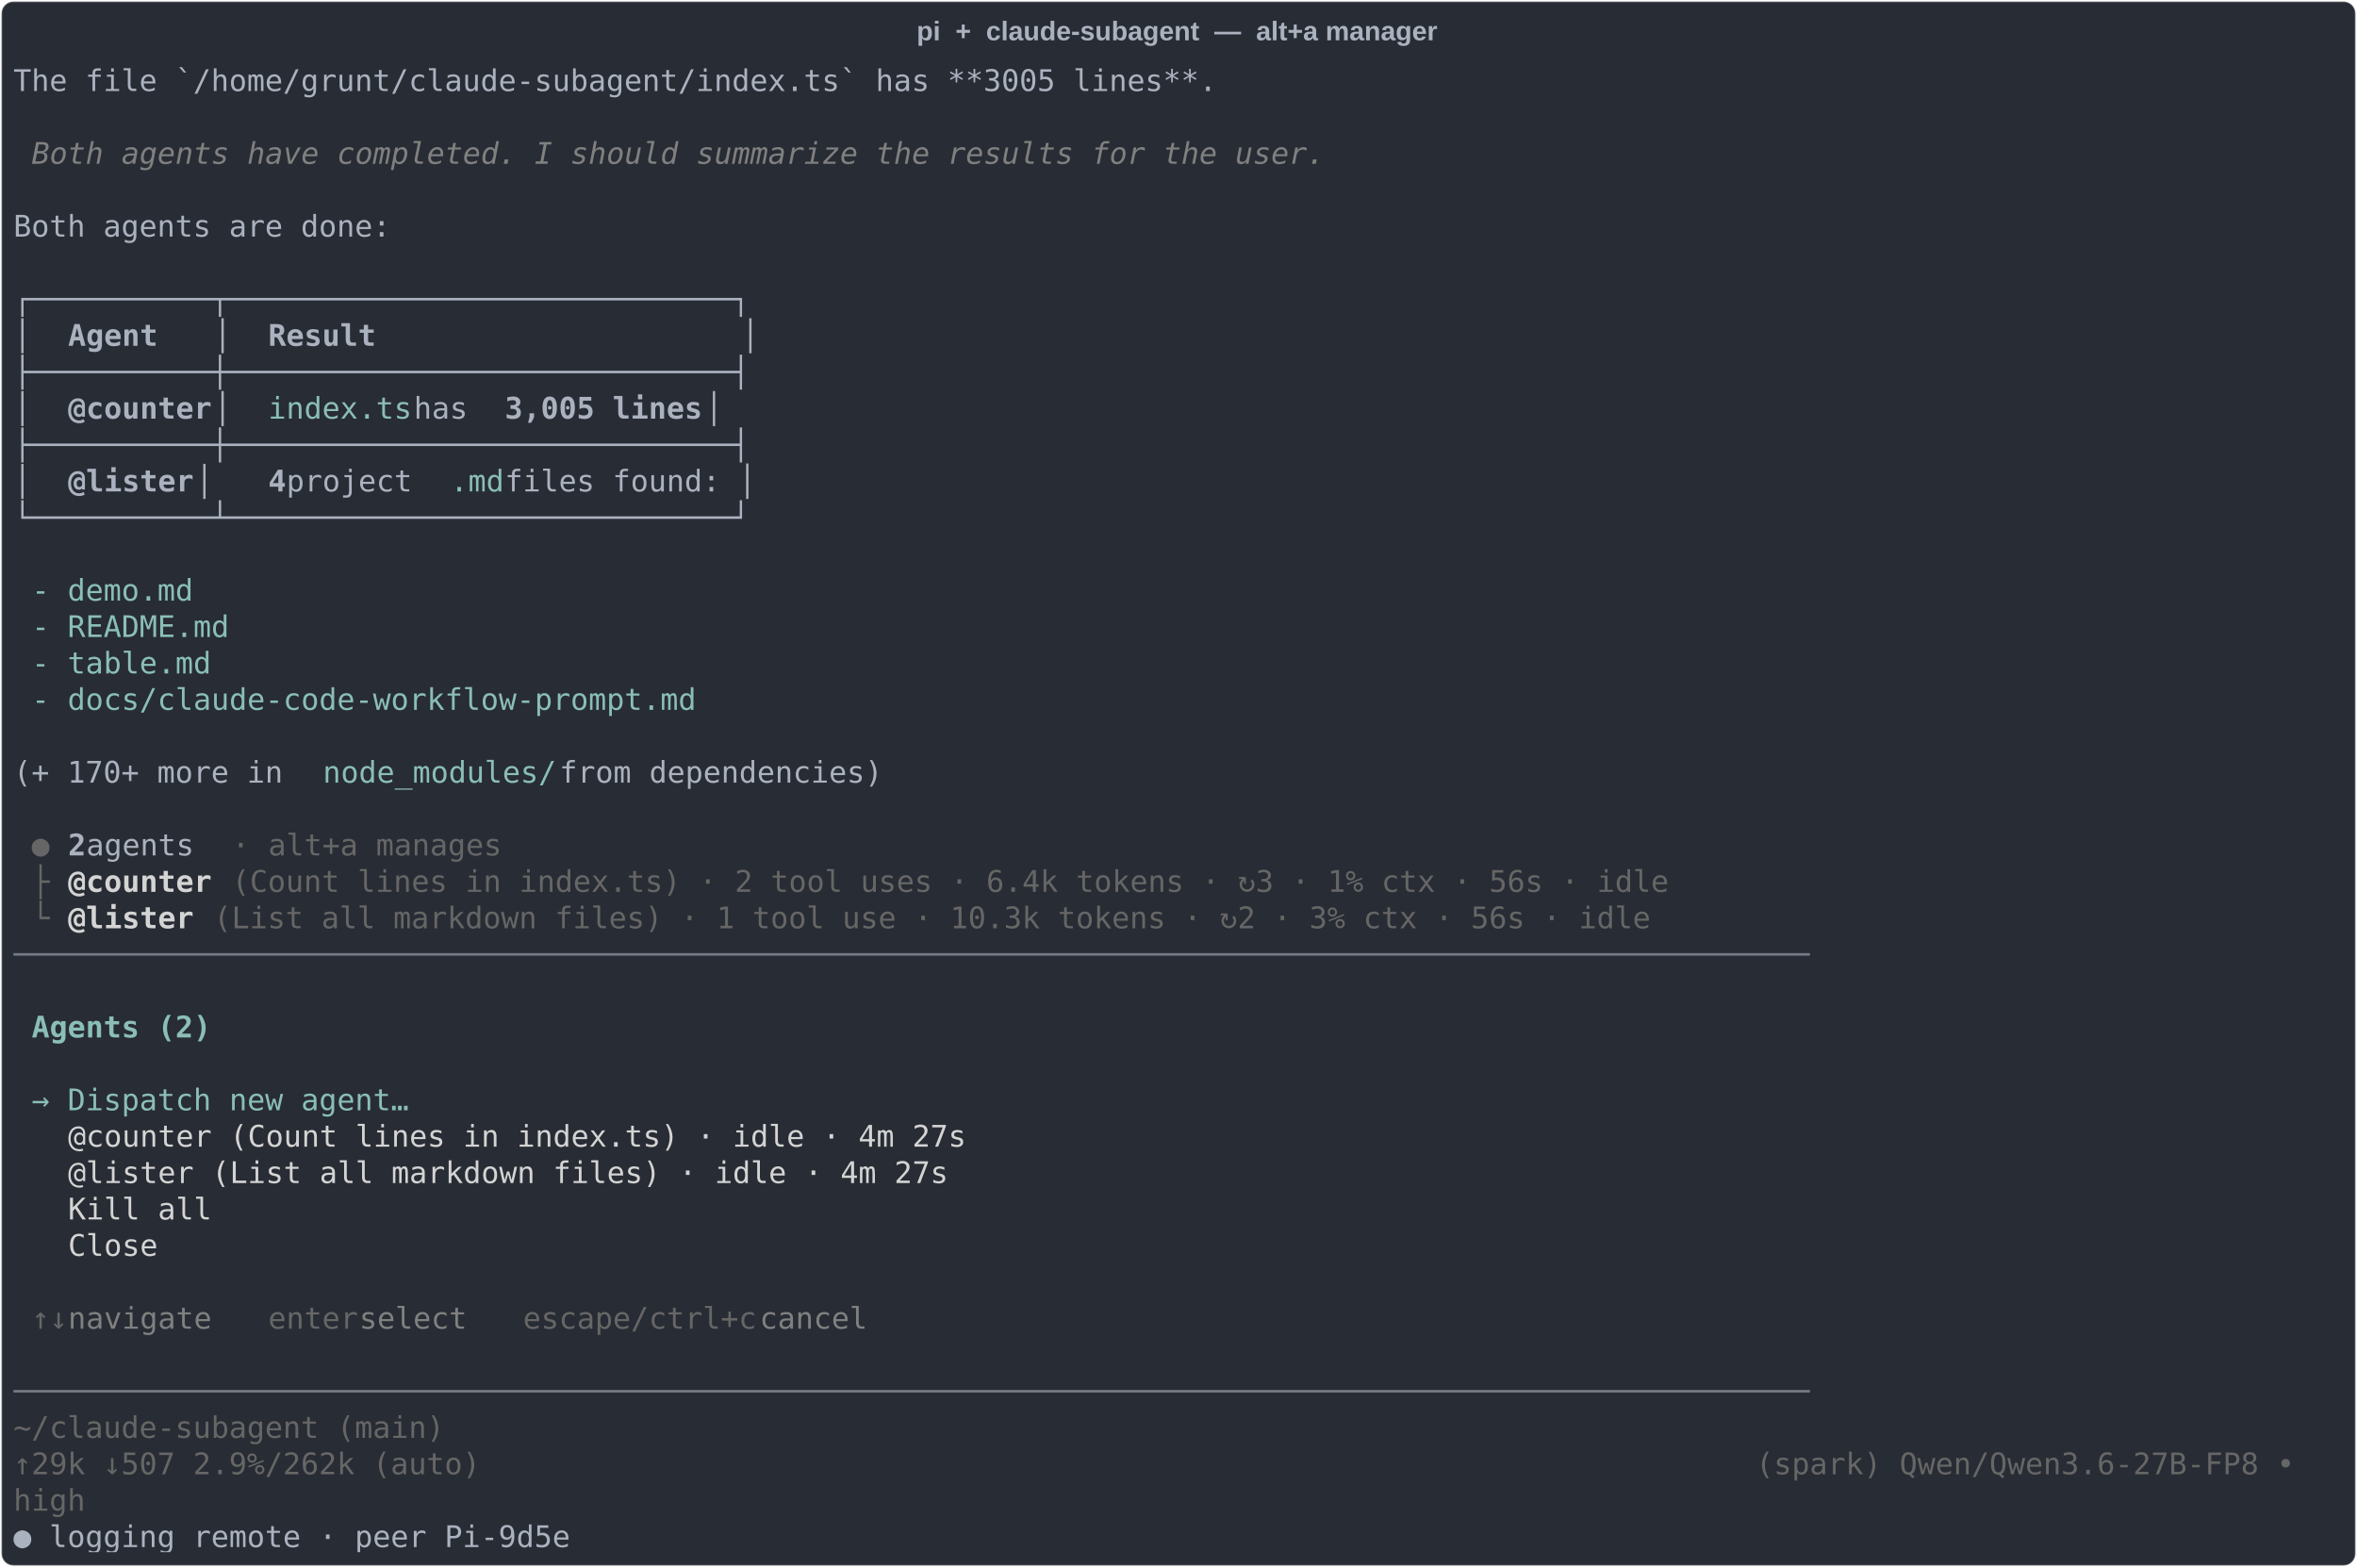
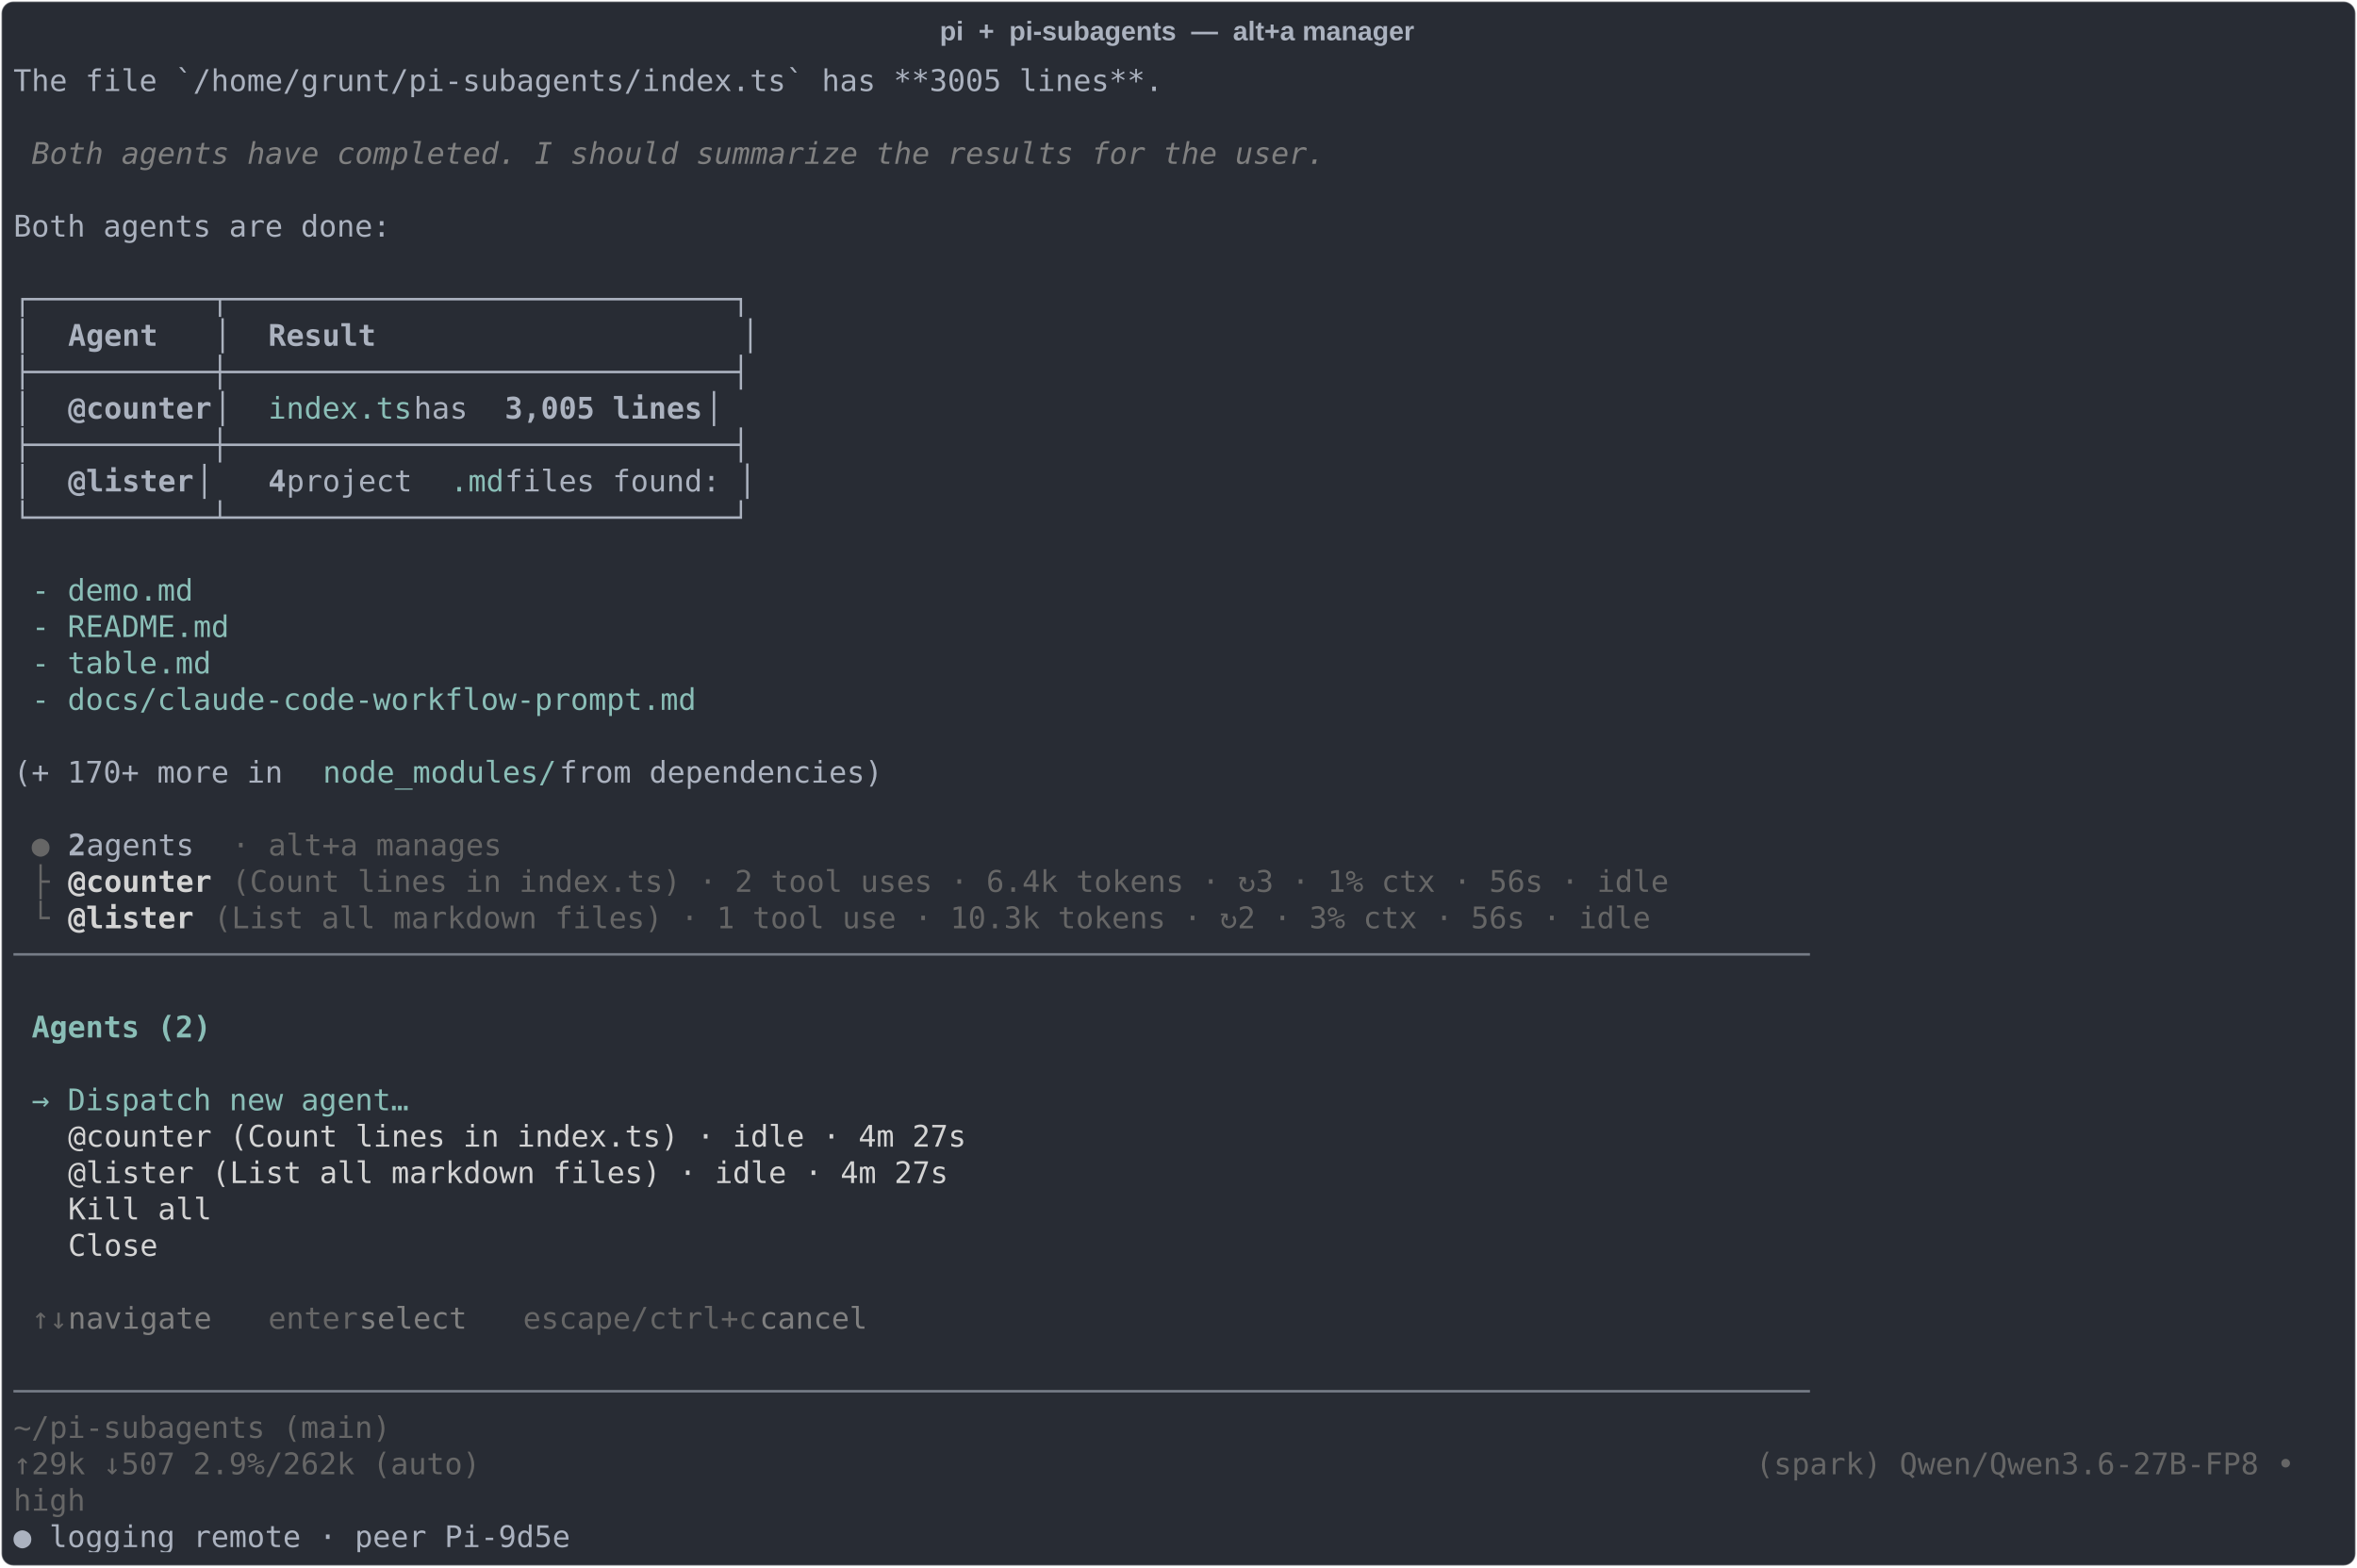
<svg xmlns="http://www.w3.org/2000/svg" class="rich-terminal" viewBox="0 0 1580 1050.4">
  <style>

    @font-face {
        font-family: "Fira Code";
        src: local("FiraCode-Regular"),
                url("https://cdnjs.cloudflare.com/ajax/libs/firacode/6.2.0/woff2/FiraCode-Regular.woff2") format("woff2"),
                url("https://cdnjs.cloudflare.com/ajax/libs/firacode/6.2.0/woff/FiraCode-Regular.woff") format("woff");
        font-style: normal;
        font-weight: 400;
    }
    @font-face {
        font-family: "Fira Code";
        src: local("FiraCode-Bold"),
                url("https://cdnjs.cloudflare.com/ajax/libs/firacode/6.2.0/woff2/FiraCode-Bold.woff2") format("woff2"),
                url("https://cdnjs.cloudflare.com/ajax/libs/firacode/6.2.0/woff/FiraCode-Bold.woff") format("woff");
        font-style: bold;
        font-weight: 700;
    }

    .terminal-3912012047-matrix {
        font-family: DejaVu Sans Mono, monospace;
        font-size: 20px;
        line-height: 24.4px;
        font-variant-east-asian: full-width;
    }

    .terminal-3912012047-title {
        font-size: 18px;
        font-weight: bold;
        font-family: arial;
    }

    .terminal-3912012047-r1 { fill: #abb2bf }
.terminal-3912012047-r2 { fill: #808080;font-style: italic; }
.terminal-3912012047-r3 { fill: #abb2bf;font-weight: bold }
.terminal-3912012047-r4 { fill: #8abeb7 }
.terminal-3912012047-r5 { fill: #666666 }
.terminal-3912012047-r6 { fill: #d4d4d4;font-weight: bold }
.terminal-3912012047-r7 { fill: #767c87 }
.terminal-3912012047-r8 { fill: #8abeb7;font-weight: bold }
.terminal-3912012047-r9 { fill: #d4d4d4 }
.terminal-3912012047-r10 { fill: #808080 }
    </style>
  <defs>
    <clipPath id="terminal-3912012047-clip-terminal">
      <rect x="0" y="0" width="1560.6" height="999.4" />
    </clipPath>
    <clipPath id="terminal-3912012047-line-0">
      <rect x="0" y="1.5" width="1561.6" height="24.65" />
    </clipPath>
    <clipPath id="terminal-3912012047-line-1">
      <rect x="0" y="25.9" width="1561.6" height="24.65" />
    </clipPath>
    <clipPath id="terminal-3912012047-line-2">
      <rect x="0" y="50.3" width="1561.6" height="24.65" />
    </clipPath>
    <clipPath id="terminal-3912012047-line-3">
      <rect x="0" y="74.7" width="1561.6" height="24.65" />
    </clipPath>
    <clipPath id="terminal-3912012047-line-4">
      <rect x="0" y="99.1" width="1561.6" height="24.65" />
    </clipPath>
    <clipPath id="terminal-3912012047-line-5">
      <rect x="0" y="123.5" width="1561.6" height="24.65" />
    </clipPath>
    <clipPath id="terminal-3912012047-line-6">
      <rect x="0" y="147.9" width="1561.6" height="24.65" />
    </clipPath>
    <clipPath id="terminal-3912012047-line-7">
      <rect x="0" y="172.3" width="1561.6" height="24.65" />
    </clipPath>
    <clipPath id="terminal-3912012047-line-8">
      <rect x="0" y="196.7" width="1561.6" height="24.65" />
    </clipPath>
    <clipPath id="terminal-3912012047-line-9">
      <rect x="0" y="221.1" width="1561.6" height="24.65" />
    </clipPath>
    <clipPath id="terminal-3912012047-line-10">
      <rect x="0" y="245.5" width="1561.6" height="24.65" />
    </clipPath>
    <clipPath id="terminal-3912012047-line-11">
      <rect x="0" y="269.9" width="1561.6" height="24.65" />
    </clipPath>
    <clipPath id="terminal-3912012047-line-12">
      <rect x="0" y="294.3" width="1561.6" height="24.65" />
    </clipPath>
    <clipPath id="terminal-3912012047-line-13">
      <rect x="0" y="318.7" width="1561.6" height="24.65" />
    </clipPath>
    <clipPath id="terminal-3912012047-line-14">
      <rect x="0" y="343.1" width="1561.6" height="24.65" />
    </clipPath>
    <clipPath id="terminal-3912012047-line-15">
      <rect x="0" y="367.5" width="1561.6" height="24.65" />
    </clipPath>
    <clipPath id="terminal-3912012047-line-16">
      <rect x="0" y="391.9" width="1561.6" height="24.65" />
    </clipPath>
    <clipPath id="terminal-3912012047-line-17">
      <rect x="0" y="416.3" width="1561.6" height="24.65" />
    </clipPath>
    <clipPath id="terminal-3912012047-line-18">
      <rect x="0" y="440.7" width="1561.6" height="24.65" />
    </clipPath>
    <clipPath id="terminal-3912012047-line-19">
      <rect x="0" y="465.1" width="1561.6" height="24.65" />
    </clipPath>
    <clipPath id="terminal-3912012047-line-20">
      <rect x="0" y="489.5" width="1561.6" height="24.65" />
    </clipPath>
    <clipPath id="terminal-3912012047-line-21">
      <rect x="0" y="513.9" width="1561.6" height="24.65" />
    </clipPath>
    <clipPath id="terminal-3912012047-line-22">
      <rect x="0" y="538.3" width="1561.6" height="24.65" />
    </clipPath>
    <clipPath id="terminal-3912012047-line-23">
      <rect x="0" y="562.7" width="1561.6" height="24.65" />
    </clipPath>
    <clipPath id="terminal-3912012047-line-24">
      <rect x="0" y="587.1" width="1561.6" height="24.65" />
    </clipPath>
    <clipPath id="terminal-3912012047-line-25">
      <rect x="0" y="611.5" width="1561.6" height="24.65" />
    </clipPath>
    <clipPath id="terminal-3912012047-line-26">
      <rect x="0" y="635.9" width="1561.6" height="24.65" />
    </clipPath>
    <clipPath id="terminal-3912012047-line-27">
      <rect x="0" y="660.3" width="1561.6" height="24.65" />
    </clipPath>
    <clipPath id="terminal-3912012047-line-28">
      <rect x="0" y="684.7" width="1561.6" height="24.65" />
    </clipPath>
    <clipPath id="terminal-3912012047-line-29">
      <rect x="0" y="709.1" width="1561.6" height="24.65" />
    </clipPath>
    <clipPath id="terminal-3912012047-line-30">
      <rect x="0" y="733.5" width="1561.6" height="24.65" />
    </clipPath>
    <clipPath id="terminal-3912012047-line-31">
      <rect x="0" y="757.9" width="1561.6" height="24.65" />
    </clipPath>
    <clipPath id="terminal-3912012047-line-32">
      <rect x="0" y="782.3" width="1561.6" height="24.65" />
    </clipPath>
    <clipPath id="terminal-3912012047-line-33">
      <rect x="0" y="806.7" width="1561.6" height="24.65" />
    </clipPath>
    <clipPath id="terminal-3912012047-line-34">
      <rect x="0" y="831.1" width="1561.6" height="24.65" />
    </clipPath>
    <clipPath id="terminal-3912012047-line-35">
      <rect x="0" y="855.5" width="1561.6" height="24.65" />
    </clipPath>
    <clipPath id="terminal-3912012047-line-36">
      <rect x="0" y="879.9" width="1561.6" height="24.65" />
    </clipPath>
    <clipPath id="terminal-3912012047-line-37">
      <rect x="0" y="904.3" width="1561.6" height="24.65" />
    </clipPath>
    <clipPath id="terminal-3912012047-line-38">
      <rect x="0" y="928.7" width="1561.6" height="24.65" />
    </clipPath>
    <clipPath id="terminal-3912012047-line-39">
      <rect x="0" y="953.1" width="1561.6" height="24.65" />
    </clipPath>
  </defs>
  <rect fill="#282c34" stroke="rgba(255,255,255,0.35)" stroke-width="1" x="1" y="1" width="1578" height="1048.4" rx="8" />
-   <text class="terminal-3912012047-title" fill="#abb2bf" text-anchor="middle" x="789" y="27">pi  +  claude-subagent  —  alt+a manager</text>
+   <text class="terminal-3912012047-title" fill="#abb2bf" text-anchor="middle" x="789" y="27">pi  +  pi-subagents  —  alt+a manager</text>
  <g transform="translate(26,22)">
            
            
            
            </g>
  <g transform="translate(9, 41)" clip-path="url(#terminal-3912012047-clip-terminal)">
    <g class="terminal-3912012047-matrix">
-       <text class="terminal-3912012047-r1" x="0" y="20" textLength="854" clip-path="url(#terminal-3912012047-line-0)">   The file `/home/grunt/claude-subagent/index.ts` has **3005 lines**.</text>
+       <text class="terminal-3912012047-r1" x="0" y="20" textLength="817.4" clip-path="url(#terminal-3912012047-line-0)">   The file `/home/grunt/pi-subagents/index.ts` has **3005 lines**.</text>
      <text class="terminal-3912012047-r1" x="1561.6" y="20" textLength="12.2" clip-path="url(#terminal-3912012047-line-0)">
</text>
      <text class="terminal-3912012047-r1" x="1561.6" y="44.4" textLength="12.2" clip-path="url(#terminal-3912012047-line-1)">
</text>
      <text class="terminal-3912012047-r2" x="12.2" y="68.8" textLength="878.4" clip-path="url(#terminal-3912012047-line-2)">Both agents have completed. I should summarize the results for the user.</text>
      <text class="terminal-3912012047-r1" x="1561.6" y="68.8" textLength="12.2" clip-path="url(#terminal-3912012047-line-2)">
</text>
      <text class="terminal-3912012047-r1" x="1561.6" y="93.2" textLength="12.2" clip-path="url(#terminal-3912012047-line-3)">
</text>
      <text class="terminal-3912012047-r1" x="0" y="117.6" textLength="268.4" clip-path="url(#terminal-3912012047-line-4)"> Both agents are done:</text>
      <text class="terminal-3912012047-r1" x="1561.6" y="117.6" textLength="12.2" clip-path="url(#terminal-3912012047-line-4)">
</text>
      <text class="terminal-3912012047-r1" x="1561.6" y="142" textLength="12.2" clip-path="url(#terminal-3912012047-line-5)">
</text>
      <text class="terminal-3912012047-r1" x="0" y="166.4" textLength="512.4" clip-path="url(#terminal-3912012047-line-6)"> ┌──────────┬────────────────────────────┐</text>
      <text class="terminal-3912012047-r1" x="1561.6" y="166.4" textLength="12.2" clip-path="url(#terminal-3912012047-line-6)">
</text>
      <text class="terminal-3912012047-r1" x="0" y="190.8" textLength="36.6" clip-path="url(#terminal-3912012047-line-7)"> │ </text>
      <text class="terminal-3912012047-r3" x="36.6" y="190.8" textLength="97.6" clip-path="url(#terminal-3912012047-line-7)">Agent   </text>
      <text class="terminal-3912012047-r1" x="134.2" y="190.8" textLength="36.6" clip-path="url(#terminal-3912012047-line-7)"> │ </text>
      <text class="terminal-3912012047-r3" x="170.8" y="190.8" textLength="317.2" clip-path="url(#terminal-3912012047-line-7)">Result                    </text>
      <text class="terminal-3912012047-r1" x="488" y="190.8" textLength="24.4" clip-path="url(#terminal-3912012047-line-7)"> │</text>
      <text class="terminal-3912012047-r1" x="1561.6" y="190.8" textLength="12.2" clip-path="url(#terminal-3912012047-line-7)">
</text>
      <text class="terminal-3912012047-r1" x="0" y="215.2" textLength="512.4" clip-path="url(#terminal-3912012047-line-8)"> ├──────────┼────────────────────────────┤</text>
      <text class="terminal-3912012047-r1" x="1561.6" y="215.2" textLength="12.2" clip-path="url(#terminal-3912012047-line-8)">
</text>
      <text class="terminal-3912012047-r1" x="0" y="239.6" textLength="36.6" clip-path="url(#terminal-3912012047-line-9)"> │ </text>
      <text class="terminal-3912012047-r3" x="36.6" y="239.6" textLength="97.6" clip-path="url(#terminal-3912012047-line-9)">@counter</text>
      <text class="terminal-3912012047-r1" x="134.2" y="239.6" textLength="36.6" clip-path="url(#terminal-3912012047-line-9)"> │ </text>
      <text class="terminal-3912012047-r4" x="170.8" y="239.6" textLength="97.6" clip-path="url(#terminal-3912012047-line-9)">index.ts</text>
      <text class="terminal-3912012047-r1" x="268.4" y="239.6" textLength="61" clip-path="url(#terminal-3912012047-line-9)"> has </text>
      <text class="terminal-3912012047-r3" x="329.4" y="239.6" textLength="134.2" clip-path="url(#terminal-3912012047-line-9)">3,005 lines</text>
      <text class="terminal-3912012047-r1" x="463.6" y="239.6" textLength="48.8" clip-path="url(#terminal-3912012047-line-9)">   │</text>
      <text class="terminal-3912012047-r1" x="1561.6" y="239.6" textLength="12.2" clip-path="url(#terminal-3912012047-line-9)">
</text>
      <text class="terminal-3912012047-r1" x="0" y="264" textLength="512.4" clip-path="url(#terminal-3912012047-line-10)"> ├──────────┼────────────────────────────┤</text>
      <text class="terminal-3912012047-r1" x="1561.6" y="264" textLength="12.2" clip-path="url(#terminal-3912012047-line-10)">
</text>
      <text class="terminal-3912012047-r1" x="0" y="288.4" textLength="36.6" clip-path="url(#terminal-3912012047-line-11)"> │ </text>
      <text class="terminal-3912012047-r3" x="36.6" y="288.4" textLength="85.4" clip-path="url(#terminal-3912012047-line-11)">@lister</text>
      <text class="terminal-3912012047-r1" x="122" y="288.4" textLength="48.8" clip-path="url(#terminal-3912012047-line-11)">  │ </text>
      <text class="terminal-3912012047-r3" x="170.8" y="288.4" textLength="12.2" clip-path="url(#terminal-3912012047-line-11)">4</text>
      <text class="terminal-3912012047-r1" x="183" y="288.4" textLength="109.8" clip-path="url(#terminal-3912012047-line-11)"> project </text>
      <text class="terminal-3912012047-r4" x="292.8" y="288.4" textLength="36.6" clip-path="url(#terminal-3912012047-line-11)">.md</text>
      <text class="terminal-3912012047-r1" x="329.4" y="288.4" textLength="183" clip-path="url(#terminal-3912012047-line-11)"> files found: │</text>
      <text class="terminal-3912012047-r1" x="1561.6" y="288.4" textLength="12.2" clip-path="url(#terminal-3912012047-line-11)">
</text>
      <text class="terminal-3912012047-r1" x="0" y="312.8" textLength="512.4" clip-path="url(#terminal-3912012047-line-12)"> └──────────┴────────────────────────────┘</text>
      <text class="terminal-3912012047-r1" x="1561.6" y="312.8" textLength="12.2" clip-path="url(#terminal-3912012047-line-12)">
</text>
      <text class="terminal-3912012047-r1" x="1561.6" y="337.2" textLength="12.2" clip-path="url(#terminal-3912012047-line-13)">
</text>
      <text class="terminal-3912012047-r4" x="12.2" y="361.6" textLength="109.8" clip-path="url(#terminal-3912012047-line-14)">- demo.md</text>
      <text class="terminal-3912012047-r1" x="1561.6" y="361.6" textLength="12.2" clip-path="url(#terminal-3912012047-line-14)">
</text>
      <text class="terminal-3912012047-r4" x="12.2" y="386" textLength="134.2" clip-path="url(#terminal-3912012047-line-15)">- README.md</text>
      <text class="terminal-3912012047-r1" x="1561.6" y="386" textLength="12.2" clip-path="url(#terminal-3912012047-line-15)">
</text>
      <text class="terminal-3912012047-r4" x="12.2" y="410.4" textLength="122" clip-path="url(#terminal-3912012047-line-16)">- table.md</text>
      <text class="terminal-3912012047-r1" x="1561.6" y="410.4" textLength="12.2" clip-path="url(#terminal-3912012047-line-16)">
</text>
      <text class="terminal-3912012047-r4" x="12.2" y="434.8" textLength="451.4" clip-path="url(#terminal-3912012047-line-17)">- docs/claude-code-workflow-prompt.md</text>
      <text class="terminal-3912012047-r1" x="1561.6" y="434.8" textLength="12.2" clip-path="url(#terminal-3912012047-line-17)">
</text>
      <text class="terminal-3912012047-r1" x="1561.6" y="459.2" textLength="12.2" clip-path="url(#terminal-3912012047-line-18)">
</text>
      <text class="terminal-3912012047-r1" x="0" y="483.6" textLength="207.4" clip-path="url(#terminal-3912012047-line-19)"> (+ 170+ more in </text>
      <text class="terminal-3912012047-r4" x="207.4" y="483.6" textLength="158.6" clip-path="url(#terminal-3912012047-line-19)">node_modules/</text>
      <text class="terminal-3912012047-r1" x="366" y="483.6" textLength="231.8" clip-path="url(#terminal-3912012047-line-19)"> from dependencies)</text>
      <text class="terminal-3912012047-r1" x="1561.6" y="483.6" textLength="12.2" clip-path="url(#terminal-3912012047-line-19)">
</text>
      <text class="terminal-3912012047-r1" x="1561.6" y="508" textLength="12.2" clip-path="url(#terminal-3912012047-line-20)">
</text>
      <text class="terminal-3912012047-r5" x="12.2" y="532.4" textLength="12.2" clip-path="url(#terminal-3912012047-line-21)">●</text>
      <text class="terminal-3912012047-r3" x="36.6" y="532.4" textLength="12.2" clip-path="url(#terminal-3912012047-line-21)">2</text>
      <text class="terminal-3912012047-r1" x="48.8" y="532.4" textLength="97.6" clip-path="url(#terminal-3912012047-line-21)"> agents </text>
      <text class="terminal-3912012047-r5" x="146.4" y="532.4" textLength="12.2" clip-path="url(#terminal-3912012047-line-21)">·</text>
      <text class="terminal-3912012047-r5" x="170.8" y="532.4" textLength="158.6" clip-path="url(#terminal-3912012047-line-21)">alt+a manages</text>
      <text class="terminal-3912012047-r1" x="1561.6" y="532.4" textLength="12.2" clip-path="url(#terminal-3912012047-line-21)">
</text>
      <text class="terminal-3912012047-r5" x="12.2" y="556.8" textLength="12.2" clip-path="url(#terminal-3912012047-line-22)">├</text>
      <text class="terminal-3912012047-r6" x="36.6" y="556.8" textLength="97.6" clip-path="url(#terminal-3912012047-line-22)">@counter</text>
      <text class="terminal-3912012047-r5" x="146.4" y="556.8" textLength="976" clip-path="url(#terminal-3912012047-line-22)">(Count lines in index.ts) · 2 tool uses · 6.4k tokens · ↻3 · 1% ctx · 56s · idle</text>
      <text class="terminal-3912012047-r1" x="1561.6" y="556.8" textLength="12.2" clip-path="url(#terminal-3912012047-line-22)">
</text>
      <text class="terminal-3912012047-r5" x="12.2" y="581.2" textLength="12.2" clip-path="url(#terminal-3912012047-line-23)">└</text>
      <text class="terminal-3912012047-r6" x="36.6" y="581.2" textLength="85.4" clip-path="url(#terminal-3912012047-line-23)">@lister</text>
      <text class="terminal-3912012047-r5" x="134.2" y="581.2" textLength="976" clip-path="url(#terminal-3912012047-line-23)">(List all markdown files) · 1 tool use · 10.3k tokens · ↻2 · 3% ctx · 56s · idle</text>
      <text class="terminal-3912012047-r1" x="1561.6" y="581.2" textLength="12.2" clip-path="url(#terminal-3912012047-line-23)">
</text>
      <text class="terminal-3912012047-r7" x="0" y="605.6" textLength="1220" clip-path="url(#terminal-3912012047-line-24)">────────────────────────────────────────────────────────────────────────────────────────────────────</text>
      <text class="terminal-3912012047-r1" x="1561.6" y="605.6" textLength="12.2" clip-path="url(#terminal-3912012047-line-24)">
</text>
      <text class="terminal-3912012047-r1" x="1561.6" y="630" textLength="12.2" clip-path="url(#terminal-3912012047-line-25)">
</text>
      <text class="terminal-3912012047-r8" x="12.2" y="654.4" textLength="122" clip-path="url(#terminal-3912012047-line-26)">Agents (2)</text>
      <text class="terminal-3912012047-r1" x="1561.6" y="654.4" textLength="12.2" clip-path="url(#terminal-3912012047-line-26)">
</text>
      <text class="terminal-3912012047-r1" x="1561.6" y="678.8" textLength="12.2" clip-path="url(#terminal-3912012047-line-27)">
</text>
      <text class="terminal-3912012047-r4" x="12.2" y="703.2" textLength="256.2" clip-path="url(#terminal-3912012047-line-28)">→ Dispatch new agent…</text>
      <text class="terminal-3912012047-r1" x="1561.6" y="703.2" textLength="12.2" clip-path="url(#terminal-3912012047-line-28)">
</text>
      <text class="terminal-3912012047-r9" x="36.6" y="727.6" textLength="610" clip-path="url(#terminal-3912012047-line-29)">@counter (Count lines in index.ts) · idle · 4m 27s</text>
      <text class="terminal-3912012047-r1" x="1561.6" y="727.6" textLength="12.2" clip-path="url(#terminal-3912012047-line-29)">
</text>
      <text class="terminal-3912012047-r9" x="36.6" y="752" textLength="597.8" clip-path="url(#terminal-3912012047-line-30)">@lister (List all markdown files) · idle · 4m 27s</text>
      <text class="terminal-3912012047-r1" x="1561.6" y="752" textLength="12.2" clip-path="url(#terminal-3912012047-line-30)">
</text>
      <text class="terminal-3912012047-r9" x="36.6" y="776.4" textLength="97.6" clip-path="url(#terminal-3912012047-line-31)">Kill all</text>
      <text class="terminal-3912012047-r1" x="1561.6" y="776.4" textLength="12.2" clip-path="url(#terminal-3912012047-line-31)">
</text>
      <text class="terminal-3912012047-r9" x="36.6" y="800.8" textLength="61" clip-path="url(#terminal-3912012047-line-32)">Close</text>
      <text class="terminal-3912012047-r1" x="1561.6" y="800.8" textLength="12.2" clip-path="url(#terminal-3912012047-line-32)">
</text>
      <text class="terminal-3912012047-r1" x="1561.6" y="825.2" textLength="12.2" clip-path="url(#terminal-3912012047-line-33)">
</text>
      <text class="terminal-3912012047-r5" x="12.2" y="849.6" textLength="24.4" clip-path="url(#terminal-3912012047-line-34)">↑↓</text>
      <text class="terminal-3912012047-r10" x="36.6" y="849.6" textLength="109.8" clip-path="url(#terminal-3912012047-line-34)"> navigate</text>
      <text class="terminal-3912012047-r5" x="170.8" y="849.6" textLength="61" clip-path="url(#terminal-3912012047-line-34)">enter</text>
      <text class="terminal-3912012047-r10" x="231.8" y="849.6" textLength="85.4" clip-path="url(#terminal-3912012047-line-34)"> select</text>
      <text class="terminal-3912012047-r5" x="341.6" y="849.6" textLength="158.6" clip-path="url(#terminal-3912012047-line-34)">escape/ctrl+c</text>
      <text class="terminal-3912012047-r10" x="500.2" y="849.6" textLength="85.4" clip-path="url(#terminal-3912012047-line-34)"> cancel</text>
      <text class="terminal-3912012047-r1" x="1561.6" y="849.6" textLength="12.2" clip-path="url(#terminal-3912012047-line-34)">
</text>
      <text class="terminal-3912012047-r1" x="1561.6" y="874" textLength="12.2" clip-path="url(#terminal-3912012047-line-35)">
</text>
      <text class="terminal-3912012047-r7" x="0" y="898.4" textLength="1220" clip-path="url(#terminal-3912012047-line-36)">────────────────────────────────────────────────────────────────────────────────────────────────────</text>
      <text class="terminal-3912012047-r1" x="1561.6" y="898.4" textLength="12.2" clip-path="url(#terminal-3912012047-line-36)">
</text>
-       <text class="terminal-3912012047-r5" x="0" y="922.8" textLength="292.8" clip-path="url(#terminal-3912012047-line-37)">~/claude-subagent (main)</text>
+       <text class="terminal-3912012047-r5" x="0" y="922.8" textLength="256.2" clip-path="url(#terminal-3912012047-line-37)">~/pi-subagents (main)</text>
      <text class="terminal-3912012047-r1" x="1561.6" y="922.8" textLength="12.2" clip-path="url(#terminal-3912012047-line-37)">
</text>
      <text class="terminal-3912012047-r5" x="0" y="947.2" textLength="1561.6" clip-path="url(#terminal-3912012047-line-38)">↑29k ↓507 2.9%/262k (auto)                                                                       (spark) Qwen/Qwen3.6-27B-FP8 • </text>
      <text class="terminal-3912012047-r1" x="1561.6" y="947.2" textLength="12.2" clip-path="url(#terminal-3912012047-line-38)">
</text>
      <text class="terminal-3912012047-r5" x="0" y="971.6" textLength="48.8" clip-path="url(#terminal-3912012047-line-39)">high</text>
      <text class="terminal-3912012047-r1" x="1561.6" y="971.6" textLength="12.2" clip-path="url(#terminal-3912012047-line-39)">
</text>
      <text class="terminal-3912012047-r1" x="0" y="996" textLength="378.2" clip-path="url(#terminal-3912012047-line-40)">● logging remote · peer Pi-9d5e</text>
      <text class="terminal-3912012047-r1" x="1561.6" y="996" textLength="12.2" clip-path="url(#terminal-3912012047-line-40)">
</text>
    </g>
  </g>
</svg>
